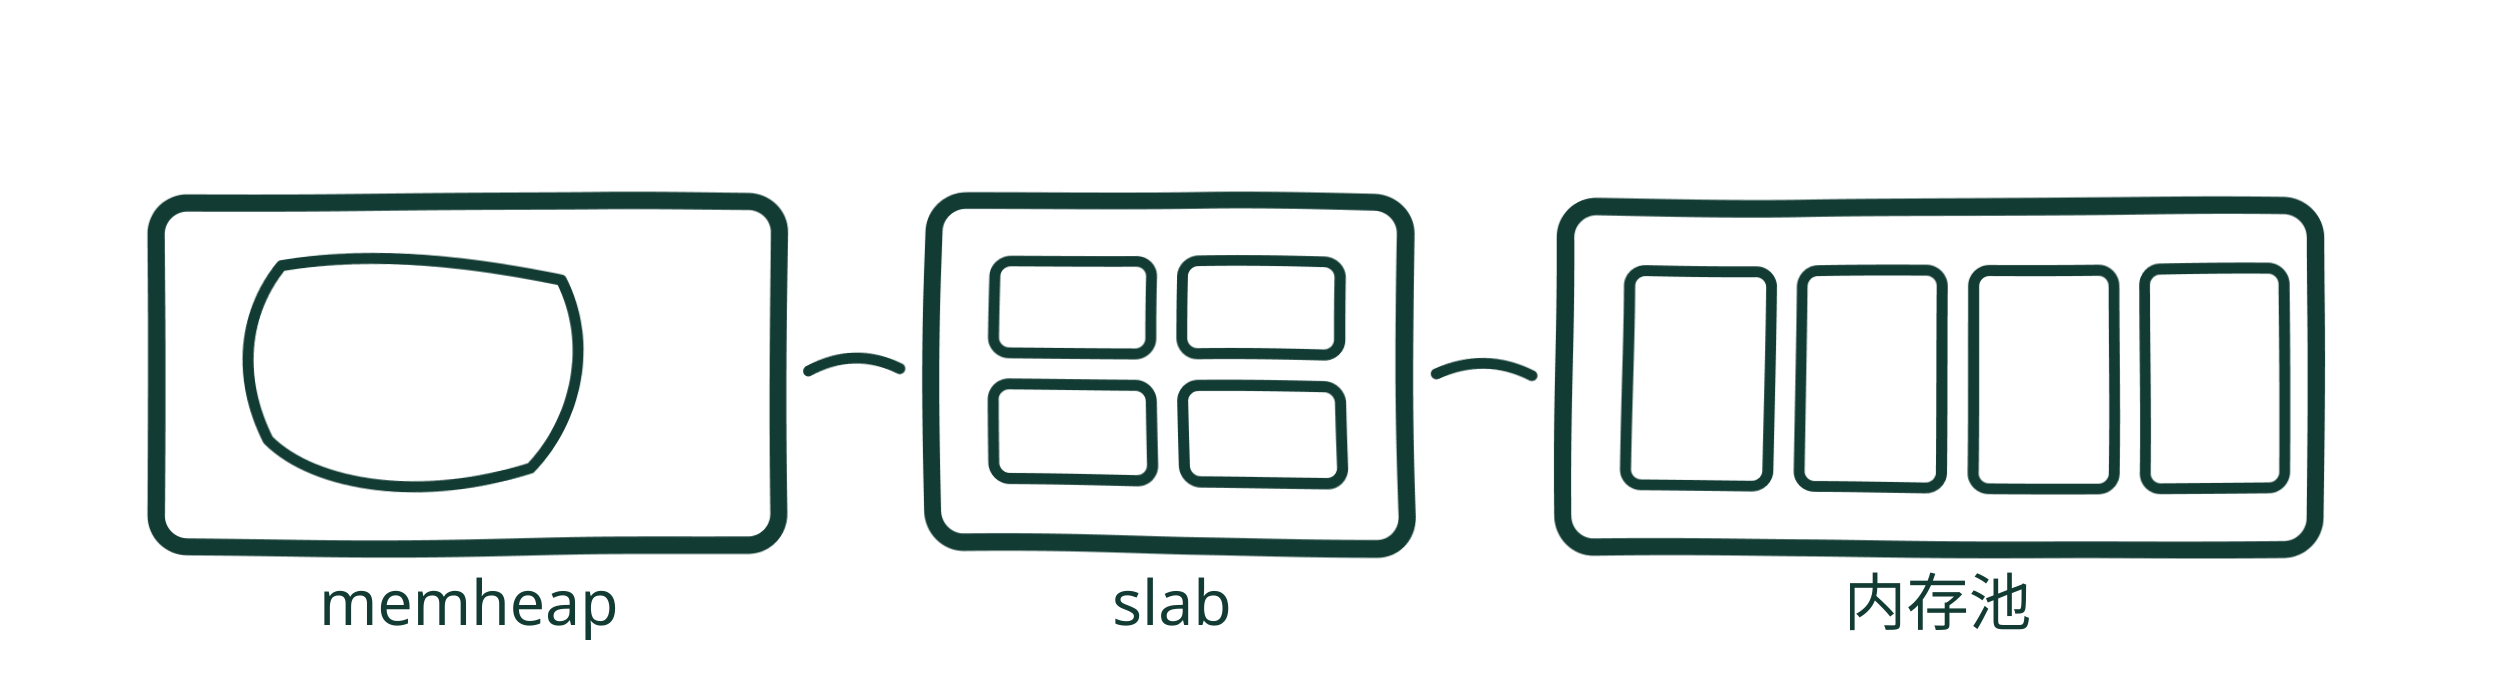
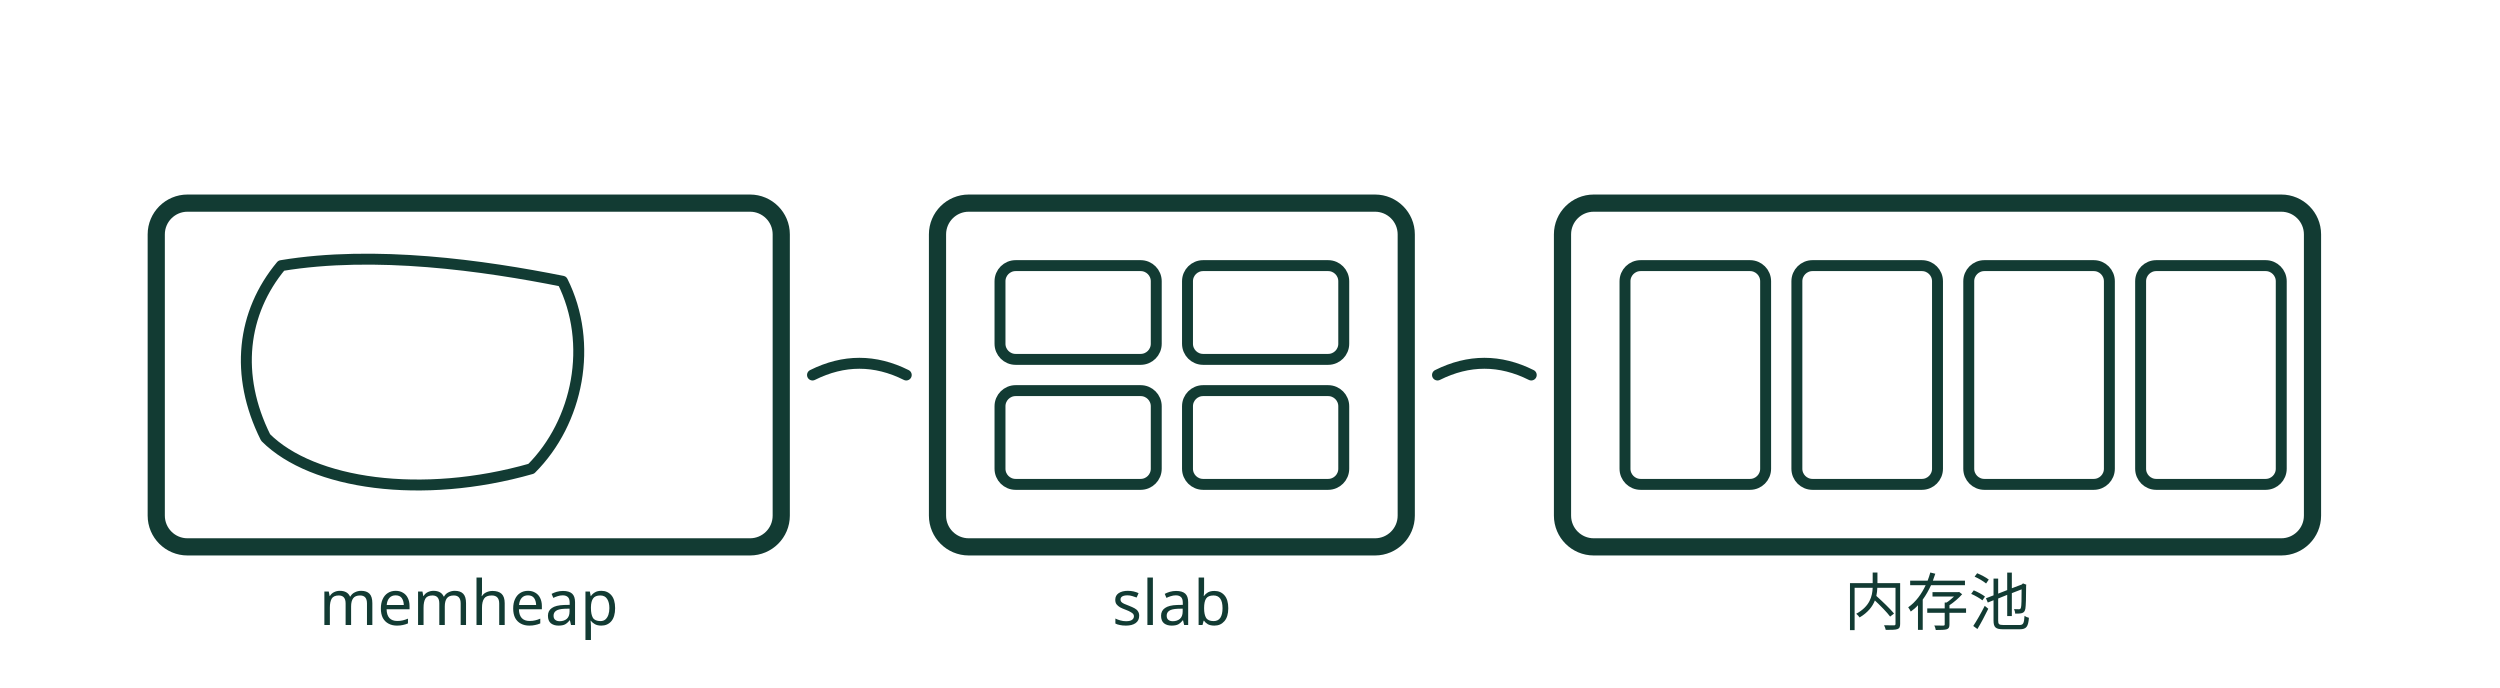
<svg xmlns="http://www.w3.org/2000/svg" viewBox="0 0 320 88" role="img" aria-label="内存拼图：大块通用堆、小块快车道与整齐的内存池" fill="none" stroke="var(--cover-ink, #123b33)" stroke-linecap="round" stroke-linejoin="round">
-   <defs>
-     <filter id="hw-rtos-rtthread-03-mem" x="-5%" y="-5%" width="110%" height="110%">
-       <feTurbulence type="fractalNoise" baseFrequency="0.013" numOctaves="2" seed="83" result="n" />
-       <feDisplacementMap in="SourceGraphic" in2="n" scale="3.2" />
-     </filter>
-   </defs>
-   <g filter="url(#hw-rtos-rtthread-03-mem)">
-     <rect x="20" y="26" width="80" height="44" rx="4" stroke-width="2.2" />
-     <path d="M36 34 C 48 32, 62 34, 72 36 C 76 44, 74 54, 68 60 C 54 64, 40 62, 34 56 C 30 48, 31 40, 36 34" stroke-width="1.4" />
-     <rect x="120" y="26" width="60" height="44" rx="4" stroke-width="2.2" />
-     <rect x="128" y="34" width="20" height="12" rx="2" stroke-width="1.4" />
-     <rect x="152" y="34" width="20" height="12" rx="2" stroke-width="1.4" />
-     <rect x="128" y="50" width="20" height="12" rx="2" stroke-width="1.4" />
-     <rect x="152" y="50" width="20" height="12" rx="2" stroke-width="1.4" />
-     <rect x="200" y="26" width="96" height="44" rx="4" stroke-width="2.2" />
-     <rect x="208" y="34" width="18" height="28" rx="2" stroke-width="1.4" />
-     <rect x="230" y="34" width="18" height="28" rx="2" stroke-width="1.4" />
-     <rect x="252" y="34" width="18" height="28" rx="2" stroke-width="1.4" />
-     <rect x="274" y="34" width="18" height="28" rx="2" stroke-width="1.4" />
-     <path d="M104 48 C 108 46, 112 46, 116 48 M184 48 C 188 46, 192 46, 196 48" stroke-width="1.4" />
-   </g>
+   <rect x="20" y="26" width="80" height="44" rx="4" stroke-width="2.2" />
+   <path d="M36 34 C 48 32, 62 34, 72 36 C 76 44, 74 54, 68 60 C 54 64, 40 62, 34 56 C 30 48, 31 40, 36 34" stroke-width="1.4" />
  <text x="60" y="80" font-family="sans-serif" font-size="8" fill="var(--cover-ink, #123b33)" stroke="none" text-anchor="middle">memheap</text>
+   <rect x="120" y="26" width="60" height="44" rx="4" stroke-width="2.2" />
+   <rect x="128" y="34" width="20" height="12" rx="2" stroke-width="1.4" />
+   <rect x="152" y="34" width="20" height="12" rx="2" stroke-width="1.4" />
+   <rect x="128" y="50" width="20" height="12" rx="2" stroke-width="1.4" />
+   <rect x="152" y="50" width="20" height="12" rx="2" stroke-width="1.4" />
  <text x="150" y="80" font-family="sans-serif" font-size="8" fill="var(--cover-ink, #123b33)" stroke="none" text-anchor="middle">slab</text>
+   <rect x="200" y="26" width="96" height="44" rx="4" stroke-width="2.2" />
+   <rect x="208" y="34" width="18" height="28" rx="2" stroke-width="1.4" />
+   <rect x="230" y="34" width="18" height="28" rx="2" stroke-width="1.4" />
+   <rect x="252" y="34" width="18" height="28" rx="2" stroke-width="1.4" />
+   <rect x="274" y="34" width="18" height="28" rx="2" stroke-width="1.4" />
  <text x="248" y="80" font-family="sans-serif" font-size="8" fill="var(--cover-ink, #123b33)" stroke="none" text-anchor="middle">内存池</text>
+   <path d="M104 48 C 108 46, 112 46, 116 48 M184 48 C 188 46, 192 46, 196 48" stroke-width="1.4" />
</svg>
